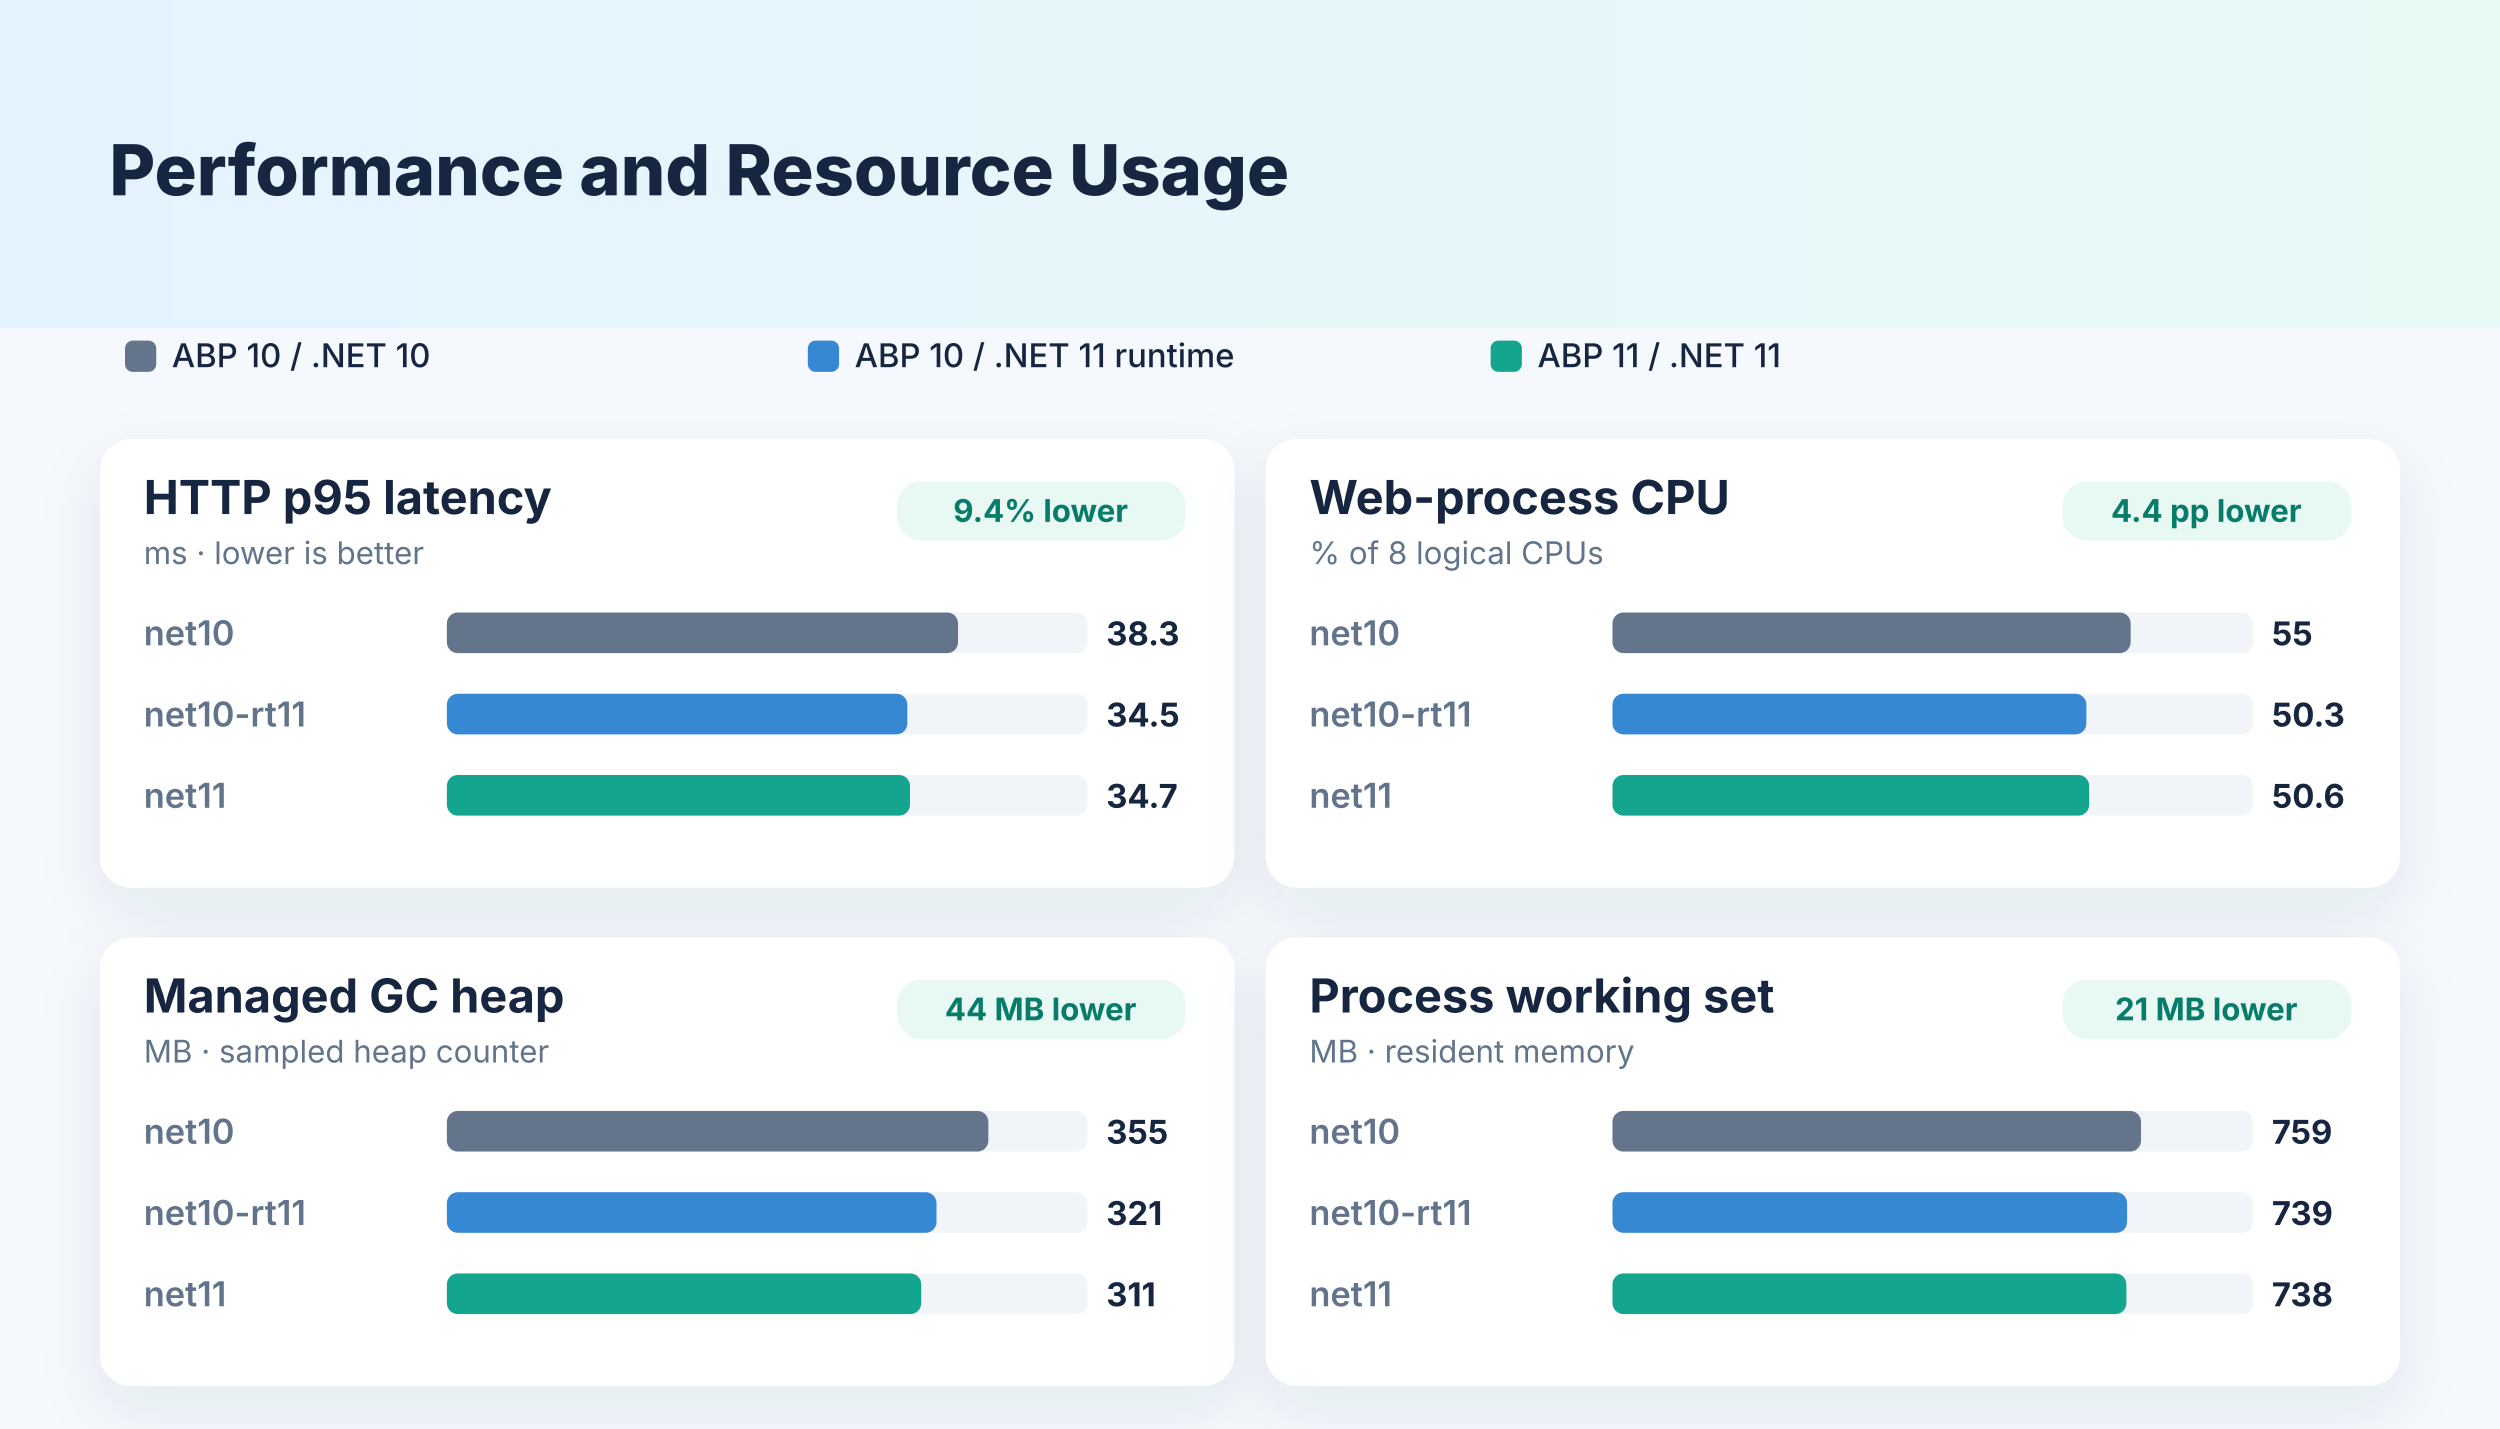
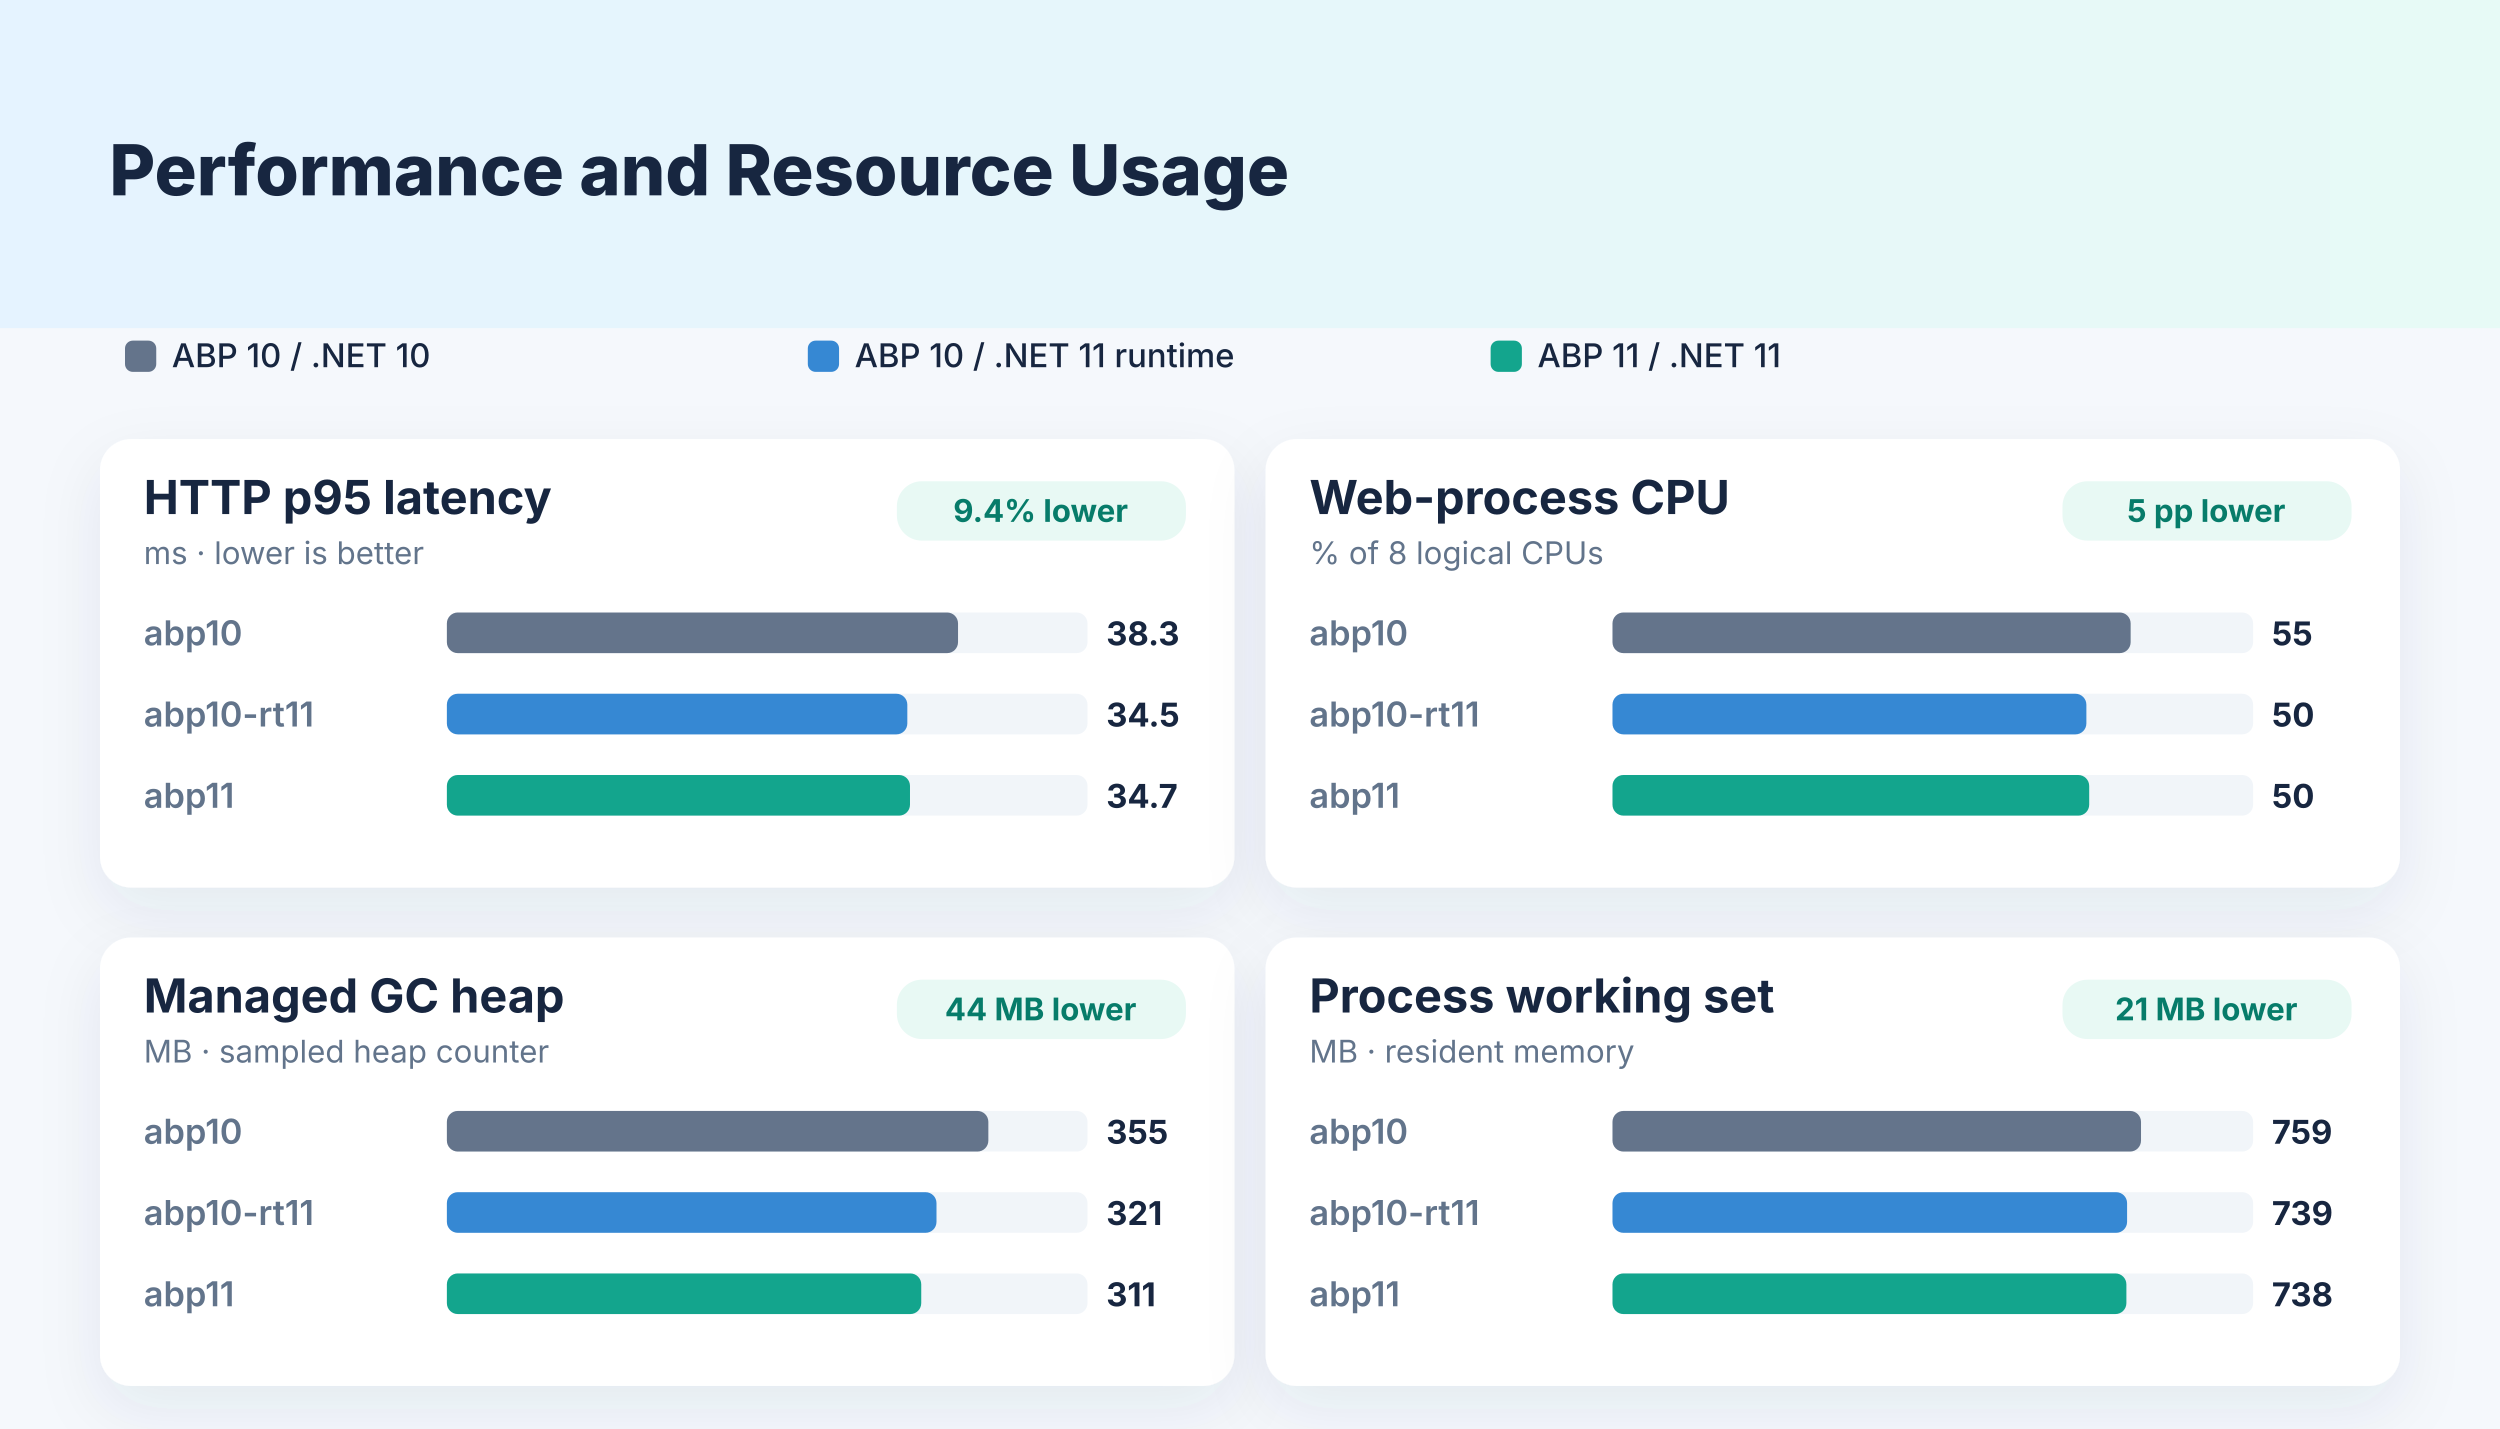
<svg xmlns="http://www.w3.org/2000/svg" width="1600" height="914" viewBox="0 0 1600 914" role="img">
  <defs>
    <filter id="shadow" x="-15%" y="-20%" width="135%" height="145%">
      <feDropShadow dx="0" dy="15" stdDeviation="20" flood-color="#263D59" flood-opacity="0.075" />
    </filter>
    <linearGradient id="headerGlow" x1="0" x2="1">
      <stop offset="0" stop-color="#E5F3FF" />
      <stop offset="1" stop-color="#E7FAF6" />
    </linearGradient>
  </defs>
  <style>text{font-family:Inter,'Segoe UI',Arial,sans-serif;font-variant-numeric:tabular-nums}.soft{filter:url(#shadow)}</style>
  <rect x="0" y="0" width="1600" height="984" rx="0" fill="#F5F8FC" />
  <rect x="0" y="0" width="1600" height="210" rx="0" fill="url(#headerGlow)" />
  <text x="70" y="125" font-size="45" font-weight="770" fill="#172640" text-anchor="start">Performance and Resource Usage</text>
  <rect x="80" y="218" width="20" height="20" rx="5" fill="#64748B" />
  <text x="110" y="235" font-size="21" font-weight="550" fill="#172640" text-anchor="start">ABP 10 / .NET 10</text>
  <rect x="517" y="218" width="20" height="20" rx="5" fill="#3688D3" />
  <text x="547" y="235" font-size="21" font-weight="550" fill="#172640" text-anchor="start">ABP 10 / .NET 11 runtime</text>
  <rect x="954" y="218" width="20" height="20" rx="5" fill="#13A58D" />
  <text x="984" y="235" font-size="21" font-weight="550" fill="#172640" text-anchor="start">ABP 11 / .NET 11</text>
  <g class="soft">
    <rect x="64" y="281" width="726" height="287" rx="20" fill="#FFFFFF" />
  </g>
  <text x="92" y="329" font-size="30" font-weight="750" fill="#172640" text-anchor="start">HTTP p95 latency</text>
  <text x="92" y="361" font-size="20" font-weight="400" fill="#62748B" text-anchor="start">ms · lower is better</text>
  <rect x="574" y="308" width="185" height="38" rx="16" fill="#E8F9F4" />
  <text x="666" y="334" font-size="20" font-weight="750" fill="#077C6A" text-anchor="middle">9.4% lower</text>
-   <text x="92" y="413" font-size="22" font-weight="600" fill="#62748B" text-anchor="start">net10</text>
+   <text x="92" y="413" font-size="22" font-weight="600" fill="#62748B" text-anchor="start">abp10</text>
  <rect x="286" y="392" width="410" height="26" rx="7" fill="#F1F5F9" />
  <rect x="286" y="392" width="327.146" height="26" rx="7" fill="#64748B" />
  <text x="708" y="413" font-size="21" font-weight="750" fill="#172640" text-anchor="start">38.3</text>
-   <text x="92" y="465" font-size="22" font-weight="600" fill="#62748B" text-anchor="start">net10-rt11</text>
+   <text x="92" y="465" font-size="22" font-weight="600" fill="#62748B" text-anchor="start">abp10-rt11</text>
  <rect x="286" y="444" width="410" height="26" rx="7" fill="#F1F5F9" />
  <rect x="286" y="444" width="294.688" height="26" rx="7" fill="#3688D3" />
  <text x="708" y="465" font-size="21" font-weight="750" fill="#172640" text-anchor="start">34.5</text>
-   <text x="92" y="517" font-size="22" font-weight="600" fill="#62748B" text-anchor="start">net11</text>
+   <text x="92" y="517" font-size="22" font-weight="600" fill="#62748B" text-anchor="start">abp11</text>
  <rect x="286" y="496" width="410" height="26" rx="7" fill="#F1F5F9" />
  <rect x="286" y="496" width="296.396" height="26" rx="7" fill="#13A58D" />
  <text x="708" y="517" font-size="21" font-weight="750" fill="#172640" text-anchor="start">34.7</text>
  <g class="soft">
    <rect x="810" y="281" width="726" height="287" rx="20" fill="#FFFFFF" />
  </g>
  <text x="838" y="329" font-size="30" font-weight="750" fill="#172640" text-anchor="start">Web-process CPU</text>
  <text x="838" y="361" font-size="20" font-weight="400" fill="#62748B" text-anchor="start">% of 8 logical CPUs</text>
  <rect x="1320" y="308" width="185" height="38" rx="16" fill="#E8F9F4" />
-   <text x="1412" y="334" font-size="20" font-weight="750" fill="#077C6A" text-anchor="middle">4.4 pp lower</text>
-   <text x="838" y="413" font-size="22" font-weight="600" fill="#62748B" text-anchor="start">net10</text>
+   <text x="1412" y="334" font-size="20" font-weight="750" fill="#077C6A" text-anchor="middle">5 pp lower</text>
+   <text x="838" y="413" font-size="22" font-weight="600" fill="#62748B" text-anchor="start">abp10</text>
  <rect x="1032" y="392" width="410" height="26" rx="7" fill="#F1F5F9" />
  <rect x="1032" y="392" width="331.618" height="26" rx="7" fill="#64748B" />
  <text x="1454" y="413" font-size="21" font-weight="750" fill="#172640" text-anchor="start">55</text>
-   <text x="838" y="465" font-size="22" font-weight="600" fill="#62748B" text-anchor="start">net10-rt11</text>
+   <text x="838" y="465" font-size="22" font-weight="600" fill="#62748B" text-anchor="start">abp10-rt11</text>
  <rect x="1032" y="444" width="410" height="26" rx="7" fill="#F1F5F9" />
  <rect x="1032" y="444" width="303.279" height="26" rx="7" fill="#3688D3" />
-   <text x="1454" y="465" font-size="21" font-weight="750" fill="#172640" text-anchor="start">50.3</text>
-   <text x="838" y="517" font-size="22" font-weight="600" fill="#62748B" text-anchor="start">net11</text>
+   <text x="1454" y="465" font-size="21" font-weight="750" fill="#172640" text-anchor="start">50</text>
+   <text x="838" y="517" font-size="22" font-weight="600" fill="#62748B" text-anchor="start">abp11</text>
  <rect x="1032" y="496" width="410" height="26" rx="7" fill="#F1F5F9" />
  <rect x="1032" y="496" width="305.088" height="26" rx="7" fill="#13A58D" />
-   <text x="1454" y="517" font-size="21" font-weight="750" fill="#172640" text-anchor="start">50.6</text>
+   <text x="1454" y="517" font-size="21" font-weight="750" fill="#172640" text-anchor="start">50</text>
  <g class="soft">
    <rect x="64" y="600" width="726" height="287" rx="20" fill="#FFFFFF" />
  </g>
  <text x="92" y="648" font-size="30" font-weight="750" fill="#172640" text-anchor="start">Managed GC heap</text>
  <text x="92" y="680" font-size="20" font-weight="400" fill="#62748B" text-anchor="start">MB · sampled heap counter</text>
  <rect x="574" y="627" width="185" height="38" rx="16" fill="#E8F9F4" />
  <text x="666" y="653" font-size="20" font-weight="750" fill="#077C6A" text-anchor="middle">44 MB lower</text>
-   <text x="92" y="732" font-size="22" font-weight="600" fill="#62748B" text-anchor="start">net10</text>
+   <text x="92" y="732" font-size="22" font-weight="600" fill="#62748B" text-anchor="start">abp10</text>
  <rect x="286" y="711" width="410" height="26" rx="7" fill="#F1F5F9" />
  <rect x="286" y="711" width="346.548" height="26" rx="7" fill="#64748B" />
  <text x="708" y="732" font-size="21" font-weight="750" fill="#172640" text-anchor="start">355</text>
-   <text x="92" y="784" font-size="22" font-weight="600" fill="#62748B" text-anchor="start">net10-rt11</text>
+   <text x="92" y="784" font-size="22" font-weight="600" fill="#62748B" text-anchor="start">abp10-rt11</text>
  <rect x="286" y="763" width="410" height="26" rx="7" fill="#F1F5F9" />
  <rect x="286" y="763" width="313.357" height="26" rx="7" fill="#3688D3" />
  <text x="708" y="784" font-size="21" font-weight="750" fill="#172640" text-anchor="start">321</text>
-   <text x="92" y="836" font-size="22" font-weight="600" fill="#62748B" text-anchor="start">net11</text>
+   <text x="92" y="836" font-size="22" font-weight="600" fill="#62748B" text-anchor="start">abp11</text>
  <rect x="286" y="815" width="410" height="26" rx="7" fill="#F1F5F9" />
  <rect x="286" y="815" width="303.595" height="26" rx="7" fill="#13A58D" />
  <text x="708" y="836" font-size="21" font-weight="750" fill="#172640" text-anchor="start">311</text>
  <g class="soft">
    <rect x="810" y="600" width="726" height="287" rx="20" fill="#FFFFFF" />
  </g>
  <text x="838" y="648" font-size="30" font-weight="750" fill="#172640" text-anchor="start">Process working set</text>
  <text x="838" y="680" font-size="20" font-weight="400" fill="#62748B" text-anchor="start">MB · resident memory</text>
  <rect x="1320" y="627" width="185" height="38" rx="16" fill="#E8F9F4" />
  <text x="1412" y="653" font-size="20" font-weight="750" fill="#077C6A" text-anchor="middle">21 MB lower</text>
-   <text x="838" y="732" font-size="22" font-weight="600" fill="#62748B" text-anchor="start">net10</text>
+   <text x="838" y="732" font-size="22" font-weight="600" fill="#62748B" text-anchor="start">abp10</text>
  <rect x="1032" y="711" width="410" height="26" rx="7" fill="#F1F5F9" />
  <rect x="1032" y="711" width="338.25" height="26" rx="7" fill="#64748B" />
  <text x="1454" y="732" font-size="21" font-weight="750" fill="#172640" text-anchor="start">759</text>
-   <text x="838" y="784" font-size="22" font-weight="600" fill="#62748B" text-anchor="start">net10-rt11</text>
+   <text x="838" y="784" font-size="22" font-weight="600" fill="#62748B" text-anchor="start">abp10-rt11</text>
  <rect x="1032" y="763" width="410" height="26" rx="7" fill="#F1F5F9" />
  <rect x="1032" y="763" width="329.337" height="26" rx="7" fill="#3688D3" />
  <text x="1454" y="784" font-size="21" font-weight="750" fill="#172640" text-anchor="start">739</text>
-   <text x="838" y="836" font-size="22" font-weight="600" fill="#62748B" text-anchor="start">net11</text>
+   <text x="838" y="836" font-size="22" font-weight="600" fill="#62748B" text-anchor="start">abp11</text>
  <rect x="1032" y="815" width="410" height="26" rx="7" fill="#F1F5F9" />
  <rect x="1032" y="815" width="328.891" height="26" rx="7" fill="#13A58D" />
  <text x="1454" y="836" font-size="21" font-weight="750" fill="#172640" text-anchor="start">738</text>
</svg>
